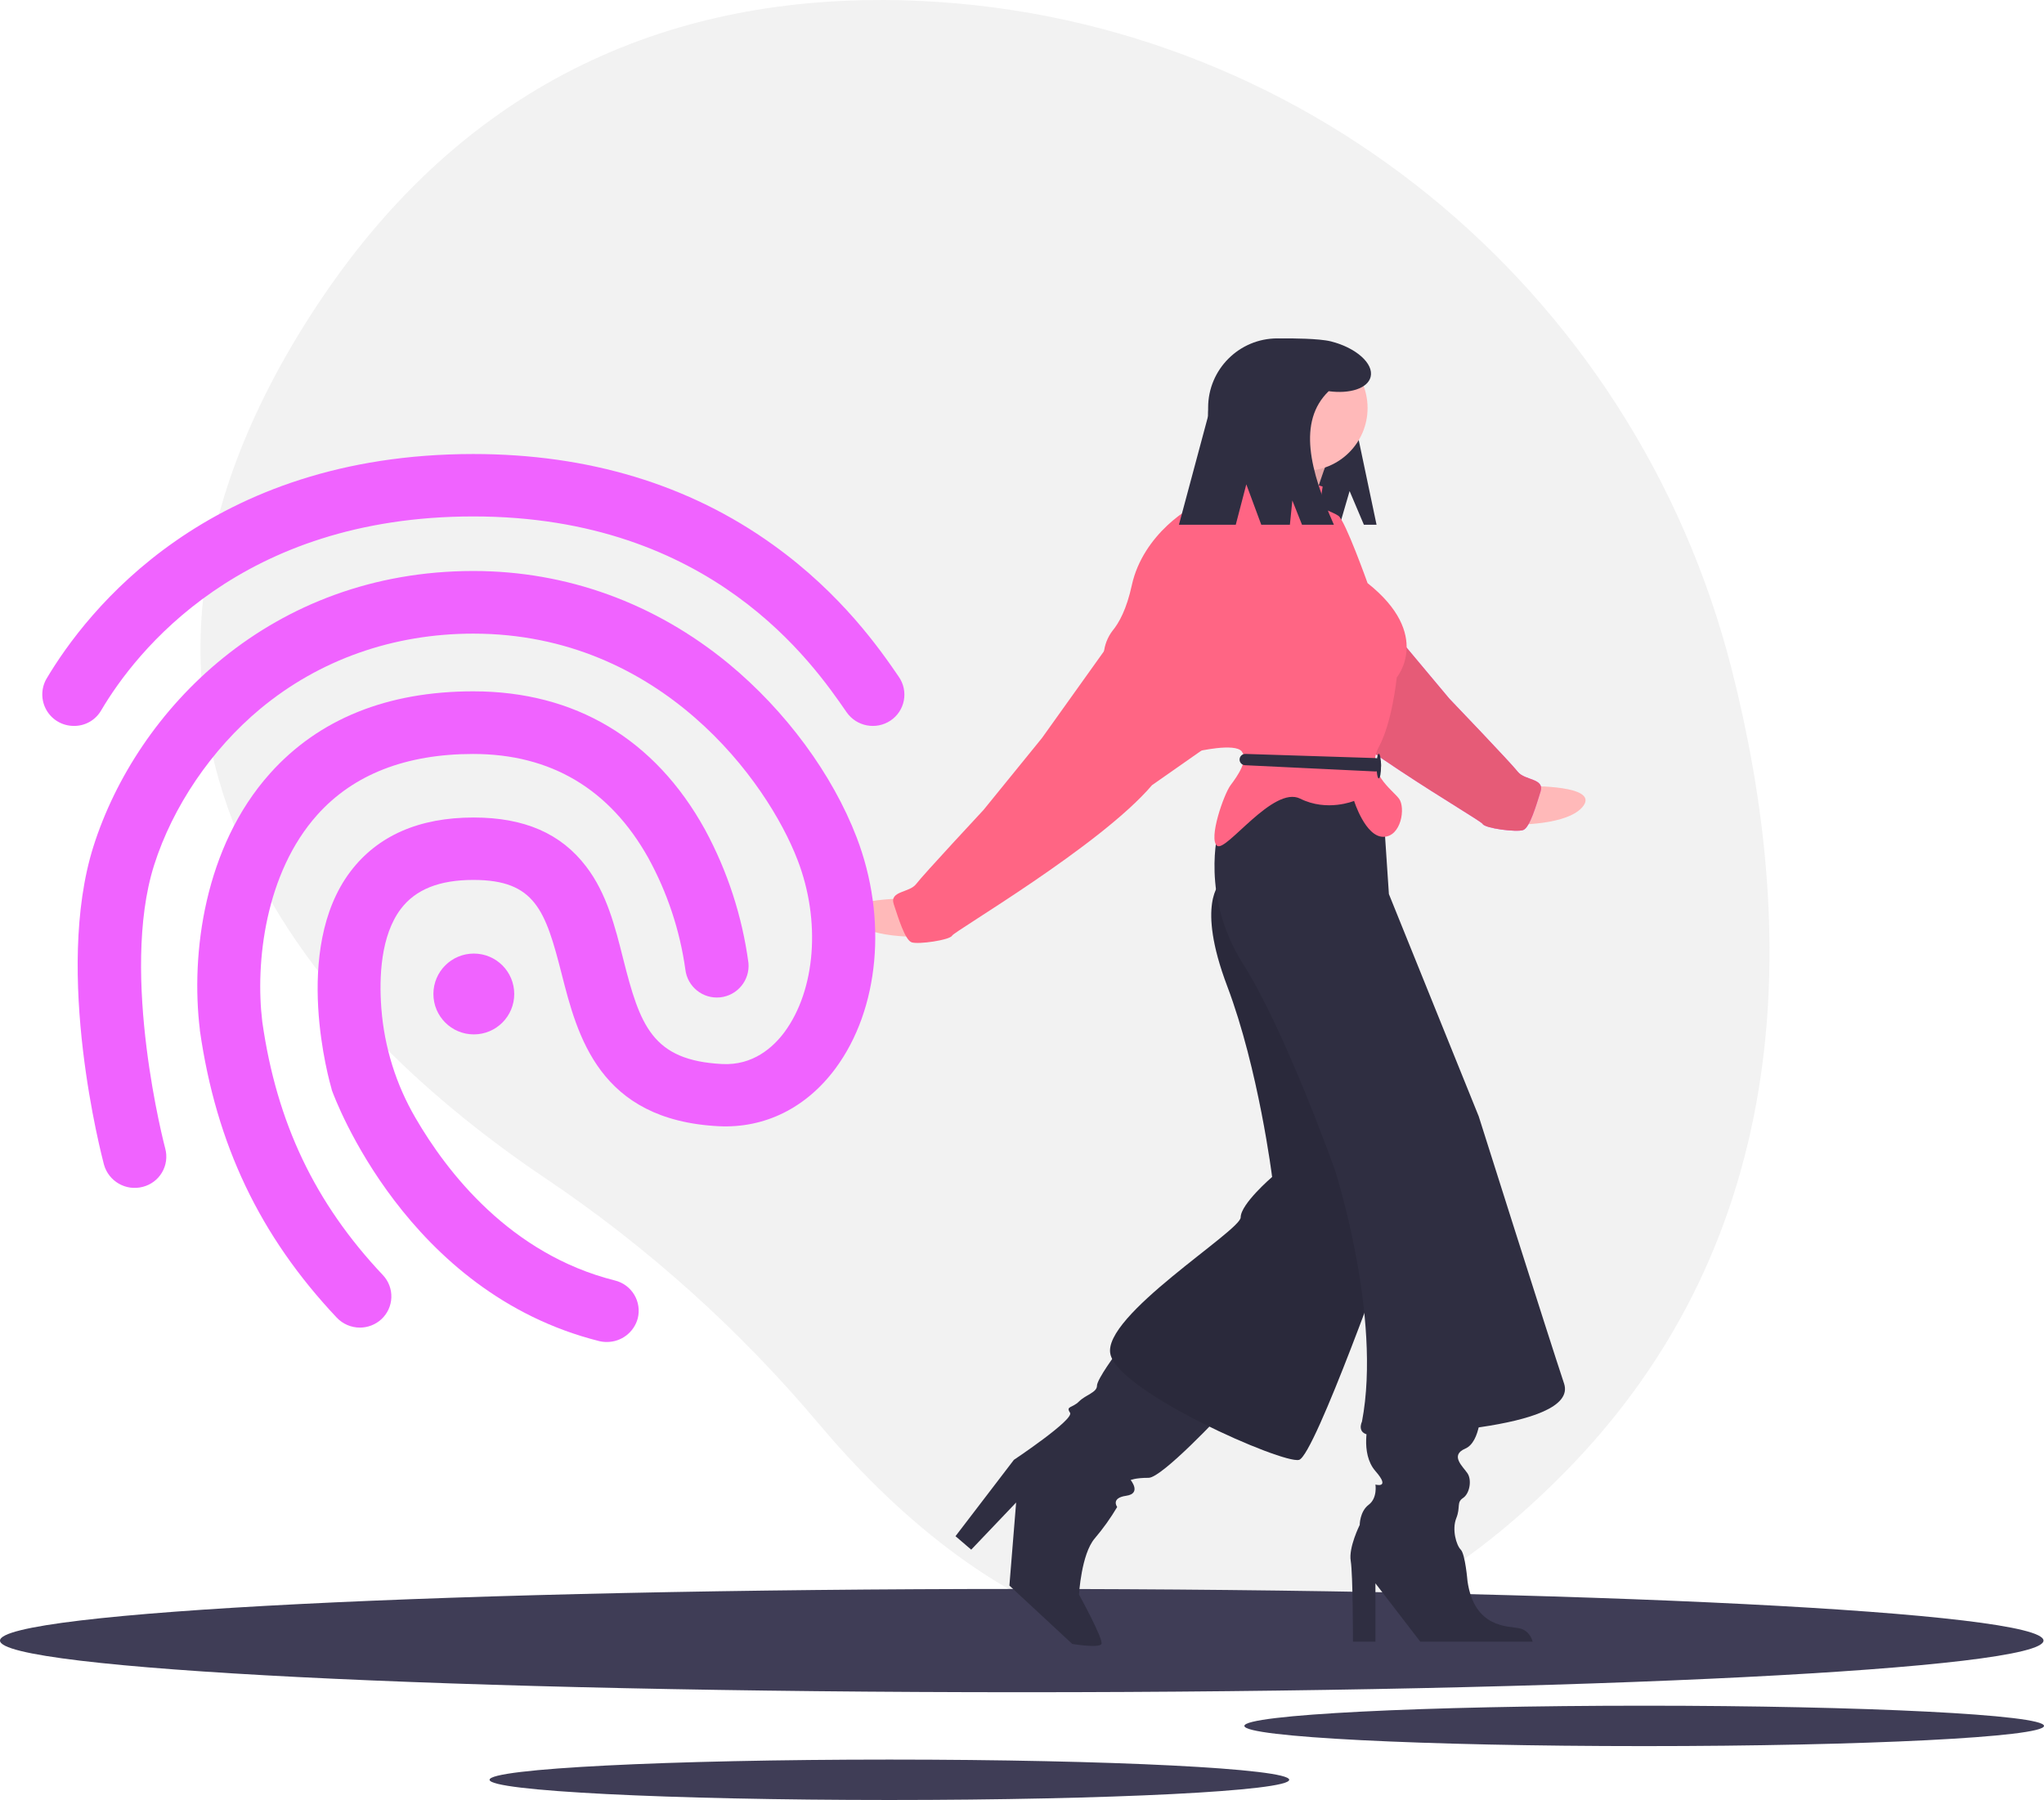
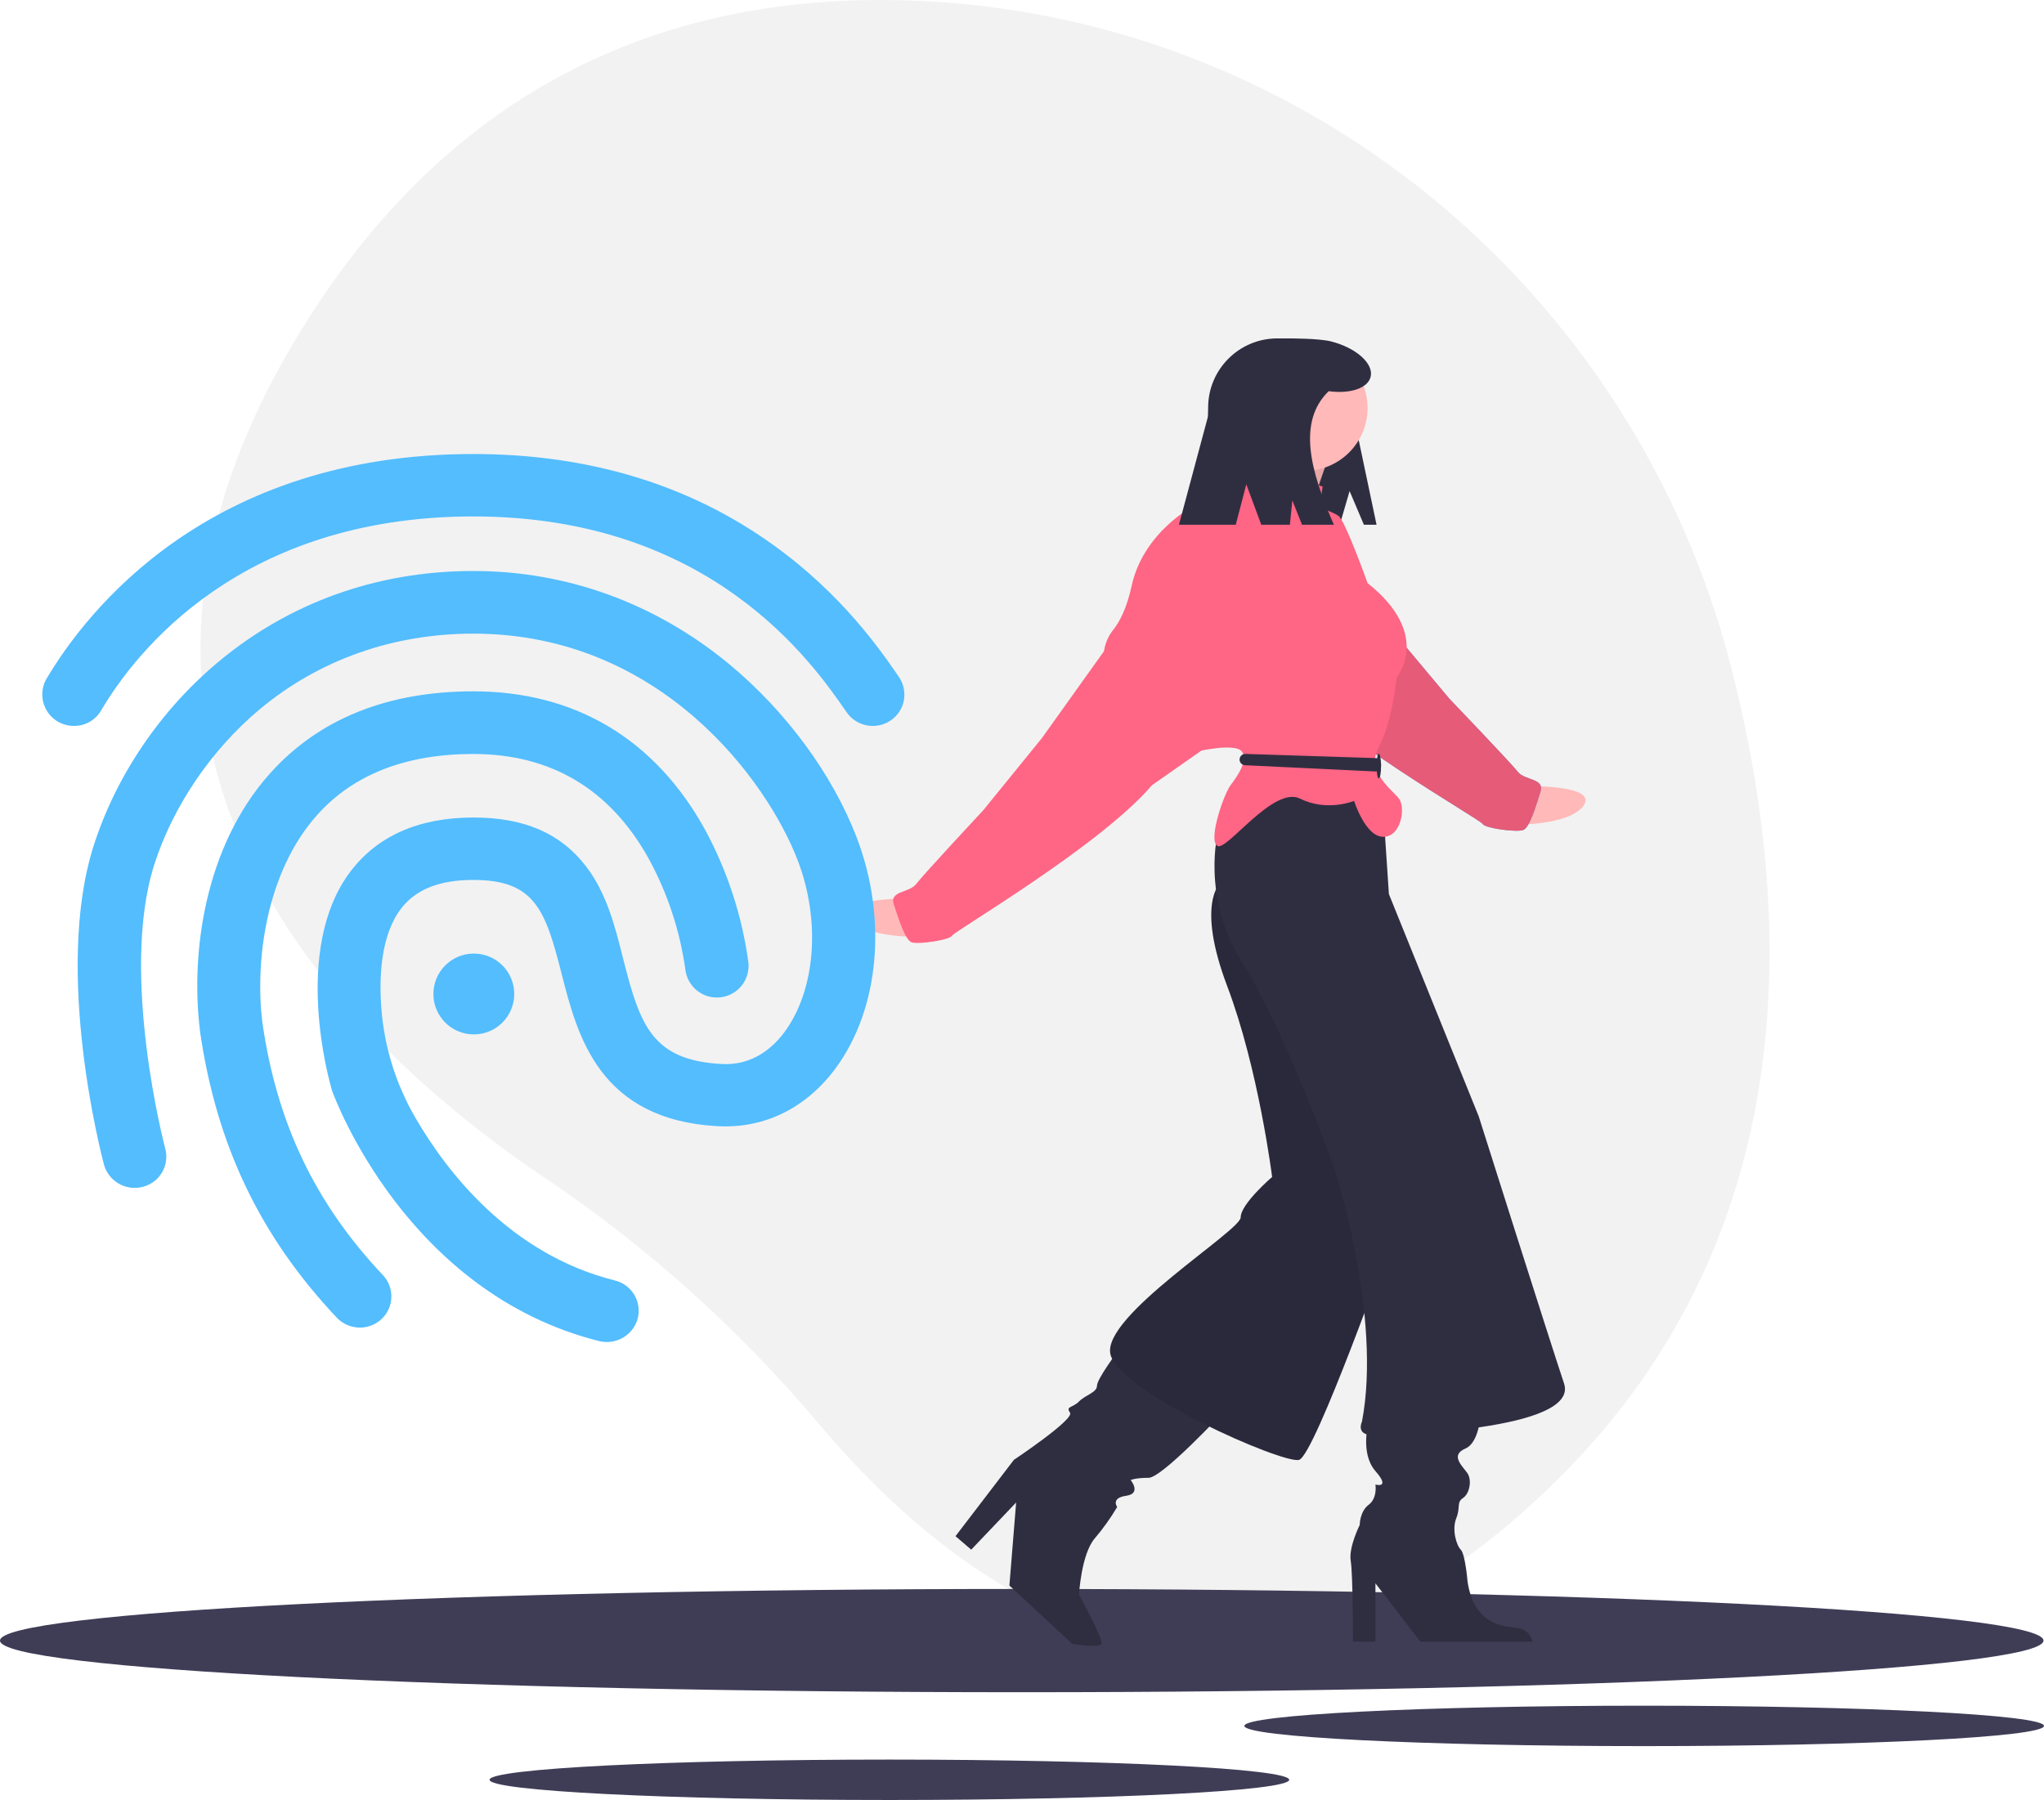
<svg xmlns="http://www.w3.org/2000/svg" id="ad3acef6-40f9-4409-a616-f2253c54cee5" data-name="Layer 1" width="910.225" height="801.723" viewBox="0 0 910.225 801.723">
  <path d="M916.056,347.306C872.769,177.089,723.197,54.217,547.631,49.289,454.815,46.683,357.147,77.466,286.037,185.187c-127.117,192.563,7.812,325.629,101.88,388.86A588.609,588.609,0,0,1,509.58,683.398C573.12,758.798,695.357,852.494,840.935,705.687,946.45,599.281,944.89,460.687,916.056,347.306Z" transform="translate(-144.8873 -49.1386)" fill="#f2f2f2" />
  <ellipse cx="455" cy="730.723" rx="455" ry="23" fill="#3f3d56" />
  <ellipse cx="732.182" cy="768.723" rx="178.043" ry="9" fill="#3f3d56" />
  <ellipse cx="396.056" cy="792.723" rx="178.043" ry="9" fill="#3f3d56" />
  <path d="M826.265,399.304s30.246-.441,23.802,8.654-31.444,8.46-31.444,8.46Z" transform="translate(-144.8873 -49.1386)" fill="#ffb9b9" />
-   <path d="M733.228,287.149l30.61,41.558,26.464,31.617s27.42,28.603,30.478,32.559,12.043,2.825,10.13,8.853-4.766,16.071-7.751,17.115-17.013-.752-18.042-2.737-66.577-39.033-89.968-65.694l-22.262-15.11-.334-25.565Z" transform="translate(-144.8873 -49.1386)" fill="#f063ff" />
+   <path d="M733.228,287.149l30.61,41.558,26.464,31.617s27.42,28.603,30.478,32.559,12.043,2.825,10.13,8.853-4.766,16.071-7.751,17.115-17.013-.752-18.042-2.737-66.577-39.033-89.968-65.694l-22.262-15.11-.334-25.565Z" transform="translate(-144.8873 -49.1386)" fill="#53bdfe" />
  <path d="M733.228,287.149l30.61,41.558,26.464,31.617s27.42,28.603,30.478,32.559,12.043,2.825,10.13,8.853-4.766,16.071-7.751,17.115-17.013-.752-18.042-2.737-66.577-39.033-89.968-65.694l-22.262-15.11-.334-25.565Z" transform="translate(-144.8873 -49.1386)" fill="#ff6584" />
  <path d="M733.228,287.149l30.61,41.558,26.464,31.617s27.42,28.603,30.478,32.559,12.043,2.825,10.13,8.853-4.766,16.071-7.751,17.115-17.013-.752-18.042-2.737-66.577-39.033-89.968-65.694l-22.262-15.11-.334-25.565Z" transform="translate(-144.8873 -49.1386)" opacity="0.1" />
  <path d="M745.887,267.861l6.364,15h5.636l-8-38c0-24.391-11.772-45-36.163-45h-0A30.837,30.837,0,0,0,682.887,230.698v37.268a14.896,14.896,0,0,0,14.896,14.896h43.73Z" transform="translate(-144.8873 -49.1386)" fill="#2f2e41" />
  <path d="M642.387,651.361s-9,12-9,15-5,4-8,7-6,2-4,5-25,21-25,21l-26,34,7,6,20-21-3,37,28,26s12,2,13,0-10-22-10-22,1-18,7-25a102.029,102.029,0,0,0,10-14s-3-4,4-5,2-7,2-7,2-1,8-1,33-29,33-29Z" transform="translate(-144.8873 -49.1386)" fill="#2f2e41" />
  <path d="M754.387,682.361s-4,14,3,22,0,6,0,6,1,6-3,9-4,9-4,9-5,10-4,16,1,36,1,36h10v-26l20,26h50s-1-5-6-6-20,0-23-21c0,0-1-12-3-14s-4-9-2-14,0-7,3-9,4-8,2-11-8-8-1-11,7-18,7-18Z" transform="translate(-144.8873 -49.1386)" fill="#2f2e41" />
  <path d="M688.387,442.361s-11,9,3,46,20,85,20,85-14,12-14,18-62,44-58,61,77,49,84,47,41-98,41-98-13-106-14-107-31-50-31-50l-18-37Z" transform="translate(-144.8873 -49.1386)" fill="#2f2e41" />
  <path d="M688.387,442.361s-11,9,3,46,20,85,20,85-14,12-14,18-62,44-58,61,77,49,84,47,41-98,41-98-13-106-14-107-31-50-31-50l-18-37Z" transform="translate(-144.8873 -49.1386)" opacity="0.1" />
  <path d="M687.387,419.361s-8,29,11,59,41,92,41,92,21,65,12,112c0,0-3,6,5,6s92-2,85-23-38-119-38-119l-40-99-2-30-15-23h-31Z" transform="translate(-144.8873 -49.1386)" fill="#2f2e41" />
  <path d="M547.496,449.361s-30.249,0-23.673,9,31.565,8,31.565,8Z" transform="translate(-144.8873 -49.1386)" fill="#ffb9b9" />
  <path d="M705.887,242.861s2,14-5,16,28,17,28,17,7-24,10-27S705.887,242.861,705.887,242.861Z" transform="translate(-144.8873 -49.1386)" fill="#ffb9b9" />
  <path d="M705.887,242.861s2,14-5,16,28,17,28,17,7-24,10-27S705.887,242.861,705.887,242.861Z" transform="translate(-144.8873 -49.1386)" opacity="0.1" />
  <path d="M733.887,265.861s-31-9-32-12-8,4-11,9-9,11-12,11-25,13-30,36c-2.289,10.529-5.626,16.657-8.571,20.207a19.292,19.292,0,0,0-3.883,10.001.974.974,0,0,1-.546.792c-2,1,42,43,42,43s17-4,20,0-2,11-5,15-10,24-6,27,25-27,37-21,24,1,24,1,5,16,13,16,10-13,7-17-15-12-9-23,8-31,8-31,16-19-13-42c0,0-10-28-13-30s-8-3-8-5S733.887,265.861,733.887,265.861Z" transform="translate(-144.8873 -49.1386)" fill="#ff6584" />
  <path d="M638.887,335.861l-30,42-26,32s-27,29-30,33-12,3-10,9,5,16,8,17,17-1,18-3,66-40,89-67l22.039-15.433-.039-25.567Z" transform="translate(-144.8873 -49.1386)" fill="#ff6584" />
  <path d="M699.479,384.939l57.966,1.85a2.517,2.517,0,0,1,2.442,2.516v.925a2.517,2.517,0,0,1-2.63,2.514l-57.966-2.775a2.517,2.517,0,0,1-2.404-2.514h0A2.517,2.517,0,0,1,699.479,384.939Z" transform="translate(-144.8873 -49.1386)" fill="#2f2e41" />
  <ellipse cx="614" cy="341.223" rx="1" ry="5.5" fill="#2f2e41" />
  <circle cx="581" cy="181.723" r="28" fill="#ffb9b9" />
  <path d="M737.59,201.199c-5.425-1.375-18.289-1.337-20.171-1.337a34.531,34.531,0,0,0-34.531,34.531l-13,48.469h25.304l4.696-18,6.667,18h12.738l1.095-10.817,4.311,10.817H738.887c-10.626-24.044-16.279-45.961-2.318-59.488,9.427,1.284,17.379-1.241,18.674-6.352C756.736,211.132,748.833,204.048,737.59,201.199Z" transform="translate(-144.8873 -49.1386)" fill="#2f2e41" />
  <path d="M736.683,277.722" transform="translate(-144.8873 -49.1386)" fill="#2f2e41" />
-   <path d="M177.787,372.461a14.012,14.012,0,0,1-12.2-21c17.8-30,71.9-100.1,190.1-100.1,51.2,0,96.1,13.6,133.4,40.4,30.7,22,47.9,46.9,56.1,58.9a13.897,13.897,0,0,1-3.7,19.4,14.224,14.224,0,0,1-19.6-3.7c-14.9-21.6-60.1-87.2-166.2-87.2-103.6,0-150.4,60.4-165.7,86.3a13.804,13.804,0,0,1-12.2,7Z" transform="translate(-144.8873 -49.1386)" fill="#f063ff" />
-   <path d="M415.187,646.861a13.934,13.934,0,0,1-3.5-.4c-85.7-21.5-117.7-108.1-119-111.7l-.2-.8c-.7-2.5-17.9-61.9,8.5-96.7,12.1-15.9,30.5-24,54.8-24,22.6,0,38.9,7.1,50.1,21.8,9.2,12,12.9,26.8,16.5,41.1,7.5,29.7,12.9,45.3,44.1,46.9,13.7.7,22.7-7.4,27.8-14.3,13.8-18.8,16.2-49.5,5.8-76.5-13.4-35-60.8-100.9-144.4-100.9-35.7,0-68.5,11.6-94.8,33.4-21.8,18.1-39.1,43.6-47.4,69.8-15.4,48.8,4.8,125.5,5,126.2a13.871,13.871,0,0,1-10,17,14.202,14.202,0,0,1-17.3-9.9c-.9-3.5-22.5-85.3-4.7-141.7,19.4-61.1,79.2-122.7,169.2-122.7,41.6,0,80.9,14.3,113.7,41.3,25.4,21,46.2,49.2,57,77.4,13.8,36,10.1,76.4-9.4,102.8-13,17.6-31.5,26.8-52,25.8-53.4-2.7-63-40.4-70-67.9-7.2-28.2-11.8-41.8-39.3-41.8-15.1,0-25.7,4.2-32.3,12.9-9,11.9-9.7,30.5-8.7,44q.015.211.031.422a113.927,113.927,0,0,0,15.21,48.702c13.882,23.936,42.041,60.645,88.759,72.376a13.891,13.891,0,0,1,10.2,16.9,14.196,14.196,0,0,1-13.7,10.5Z" transform="translate(-144.8873 -49.1386)" fill="#f063ff" />
-   <path d="M305.187,640.461a14.238,14.238,0,0,1-10.3-4.4c-34.3-36.4-53.7-77.1-61-128v-.3c-4.1-33.7,1.9-81.4,31.3-114.2,21.7-24.2,52.2-36.5,90.5-36.5,45.3,0,80.9,21.3,103.1,61.5a172.867,172.867,0,0,1,19.4,59.5,14.126,14.126,0,0,1-28.1,2.9,144.754,144.754,0,0,0-16.5-49.7c-17.2-30.7-43.4-46.3-78-46.3-29.9,0-53.3,9.1-69.4,27.1-23.2,25.9-27.7,65.8-24.5,92.2,6.4,45,23.5,80.8,53.7,112.8a13.831,13.831,0,0,1-.7,19.7,14.185,14.185,0,0,1-9.5,3.7Z" transform="translate(-144.8873 -49.1386)" fill="#f063ff" />
-   <circle cx="211" cy="442.723" r="18" fill="#f063ff" />
+   <path d="M177.787,372.461a14.012,14.012,0,0,1-12.2-21c17.8-30,71.9-100.1,190.1-100.1,51.2,0,96.1,13.6,133.4,40.4,30.7,22,47.9,46.9,56.1,58.9a13.897,13.897,0,0,1-3.7,19.4,14.224,14.224,0,0,1-19.6-3.7c-14.9-21.6-60.1-87.2-166.2-87.2-103.6,0-150.4,60.4-165.7,86.3a13.804,13.804,0,0,1-12.2,7Z" transform="translate(-144.8873 -49.1386)" fill="#53bdfe" />
+   <path d="M415.187,646.861a13.934,13.934,0,0,1-3.5-.4c-85.7-21.5-117.7-108.1-119-111.7l-.2-.8c-.7-2.5-17.9-61.9,8.5-96.7,12.1-15.9,30.5-24,54.8-24,22.6,0,38.9,7.1,50.1,21.8,9.2,12,12.9,26.8,16.5,41.1,7.5,29.7,12.9,45.3,44.1,46.9,13.7.7,22.7-7.4,27.8-14.3,13.8-18.8,16.2-49.5,5.8-76.5-13.4-35-60.8-100.9-144.4-100.9-35.7,0-68.5,11.6-94.8,33.4-21.8,18.1-39.1,43.6-47.4,69.8-15.4,48.8,4.8,125.5,5,126.2a13.871,13.871,0,0,1-10,17,14.202,14.202,0,0,1-17.3-9.9c-.9-3.5-22.5-85.3-4.7-141.7,19.4-61.1,79.2-122.7,169.2-122.7,41.6,0,80.9,14.3,113.7,41.3,25.4,21,46.2,49.2,57,77.4,13.8,36,10.1,76.4-9.4,102.8-13,17.6-31.5,26.8-52,25.8-53.4-2.7-63-40.4-70-67.9-7.2-28.2-11.8-41.8-39.3-41.8-15.1,0-25.7,4.2-32.3,12.9-9,11.9-9.7,30.5-8.7,44q.015.211.031.422a113.927,113.927,0,0,0,15.21,48.702c13.882,23.936,42.041,60.645,88.759,72.376a13.891,13.891,0,0,1,10.2,16.9,14.196,14.196,0,0,1-13.7,10.5Z" transform="translate(-144.8873 -49.1386)" fill="#53bdfe" />
+   <path d="M305.187,640.461a14.238,14.238,0,0,1-10.3-4.4c-34.3-36.4-53.7-77.1-61-128v-.3c-4.1-33.7,1.9-81.4,31.3-114.2,21.7-24.2,52.2-36.5,90.5-36.5,45.3,0,80.9,21.3,103.1,61.5a172.867,172.867,0,0,1,19.4,59.5,14.126,14.126,0,0,1-28.1,2.9,144.754,144.754,0,0,0-16.5-49.7c-17.2-30.7-43.4-46.3-78-46.3-29.9,0-53.3,9.1-69.4,27.1-23.2,25.9-27.7,65.8-24.5,92.2,6.4,45,23.5,80.8,53.7,112.8a13.831,13.831,0,0,1-.7,19.7,14.185,14.185,0,0,1-9.5,3.7Z" transform="translate(-144.8873 -49.1386)" fill="#53bdfe" />
+   <circle cx="211" cy="442.723" r="18" fill="#53bdfe" />
</svg>
